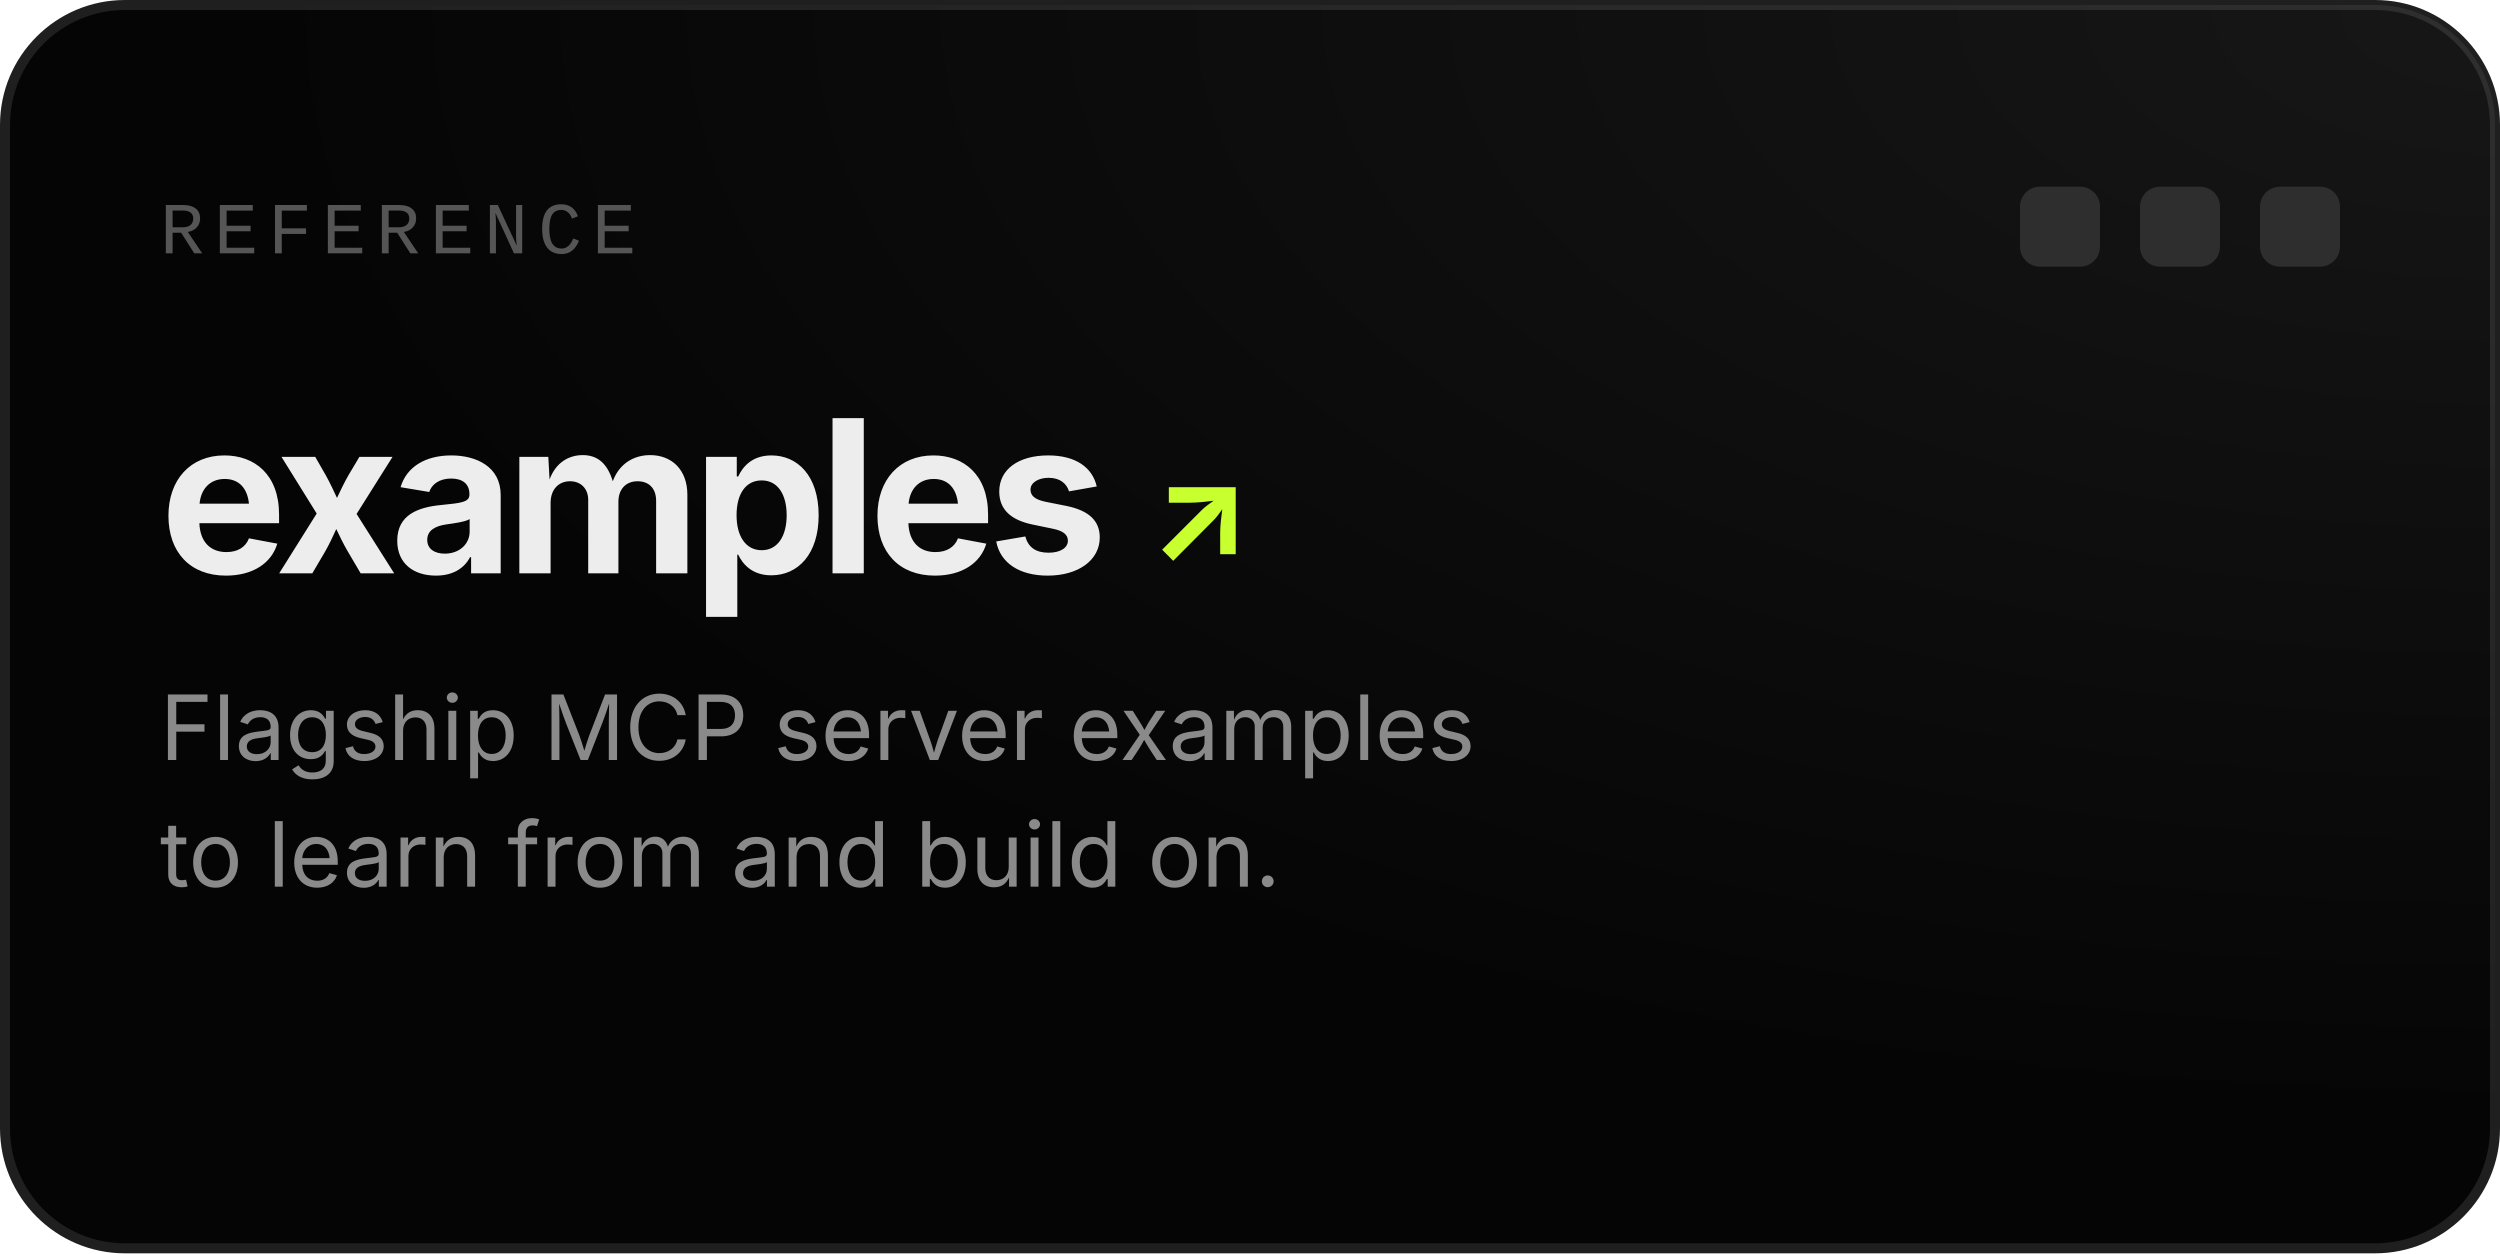
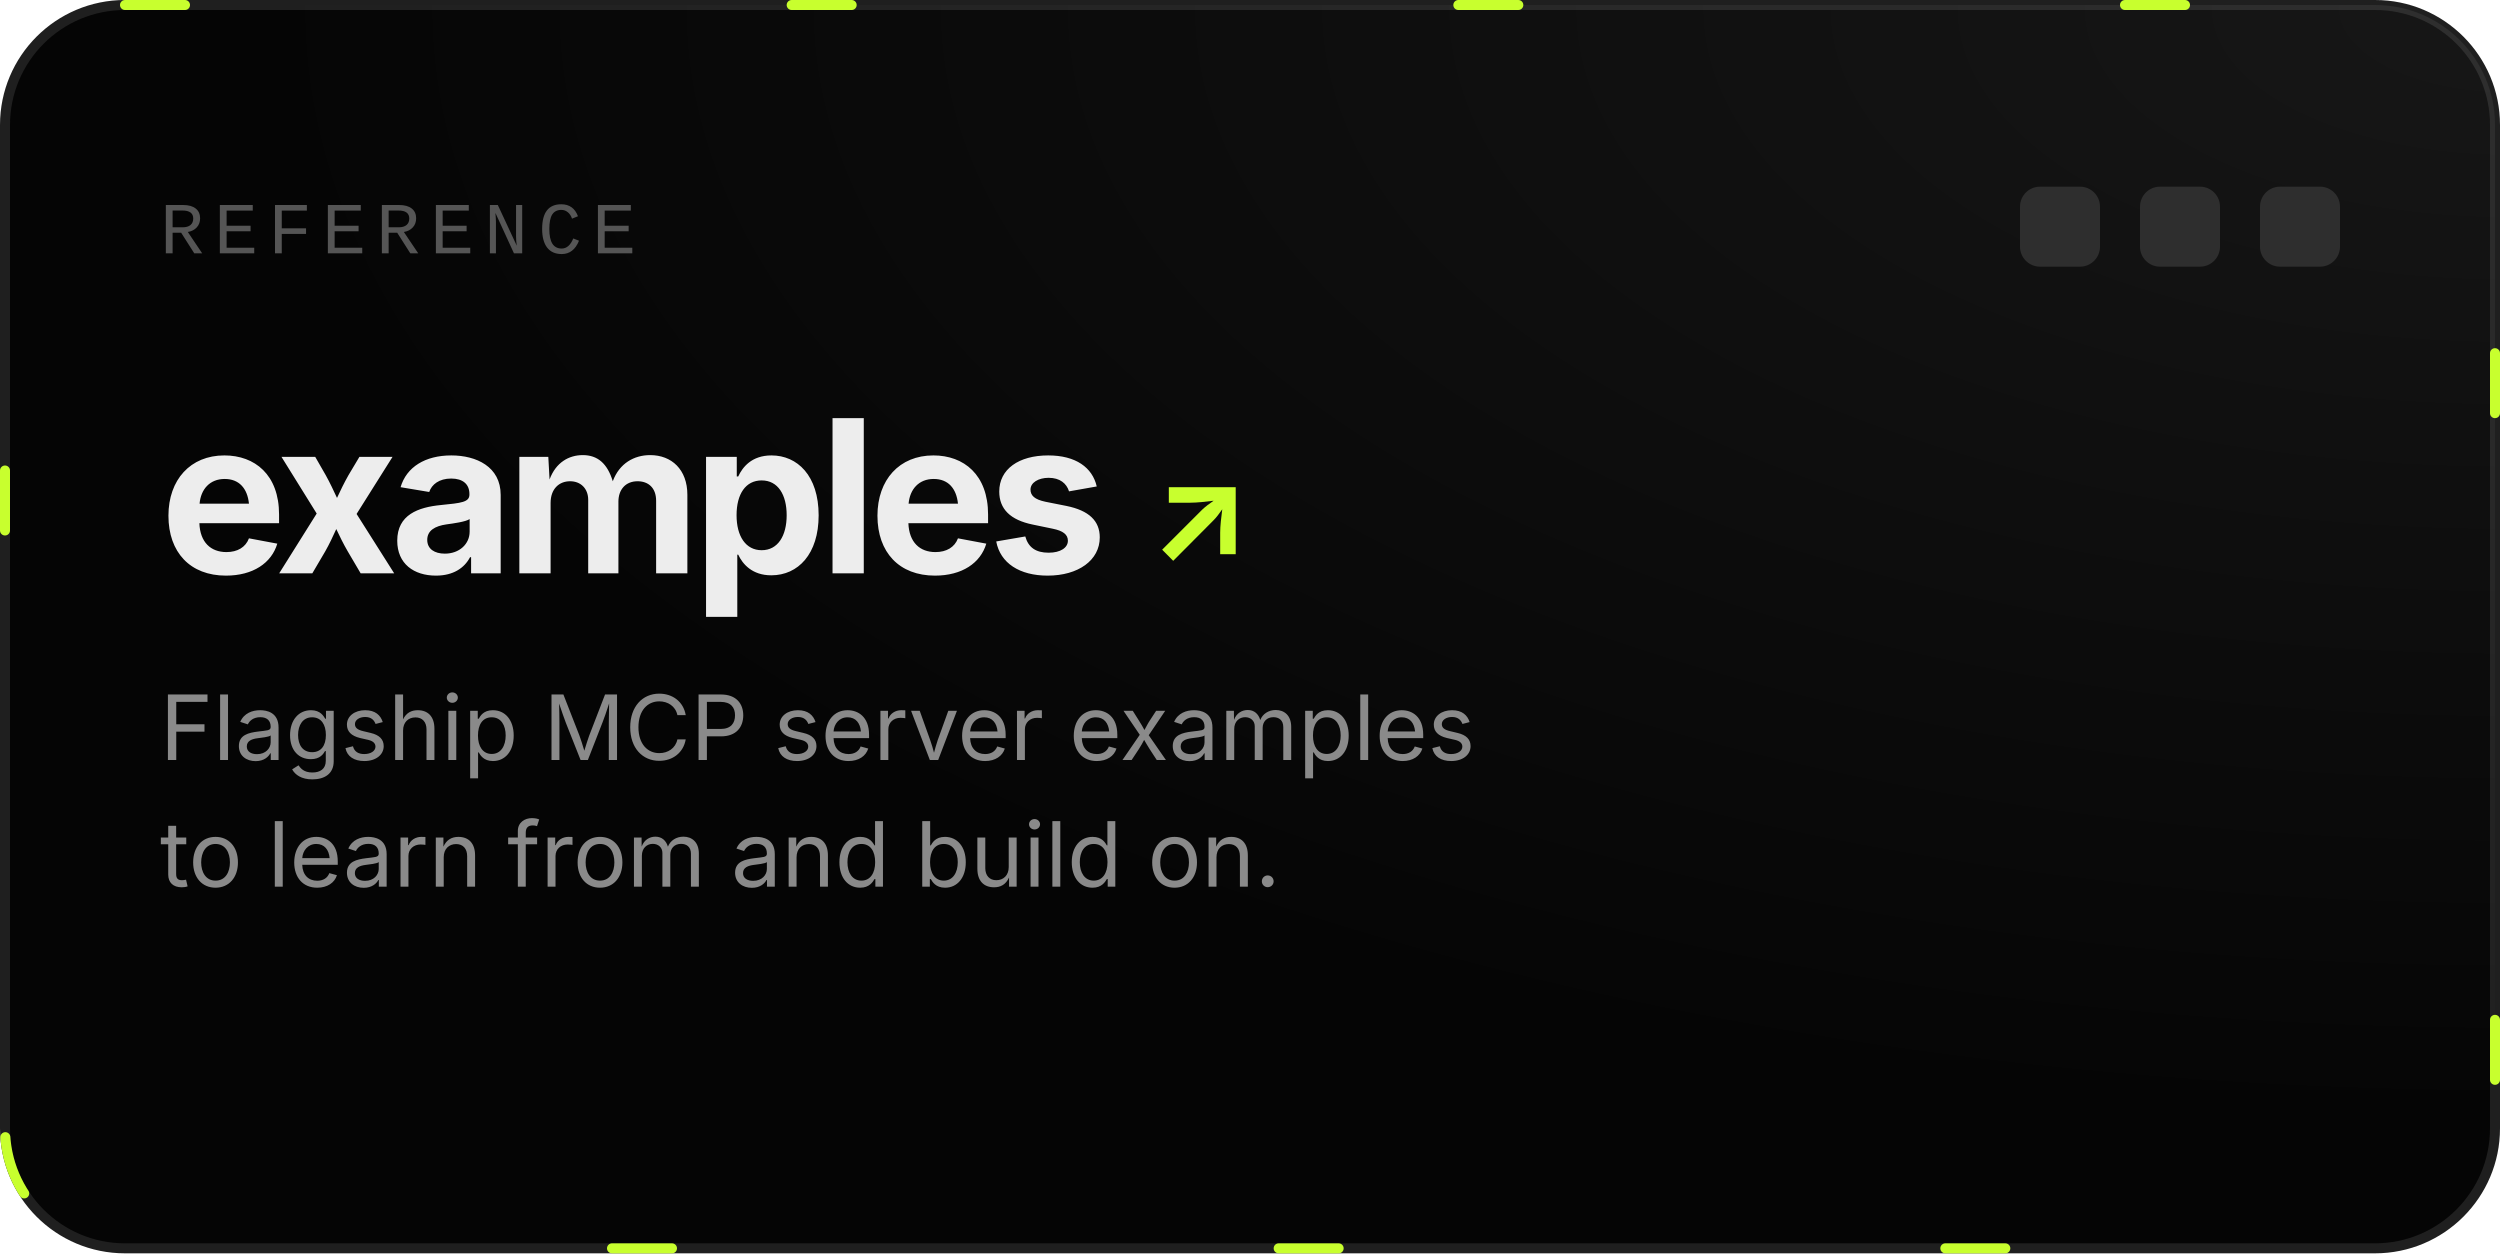
<svg xmlns="http://www.w3.org/2000/svg" viewBox="0 0 375 188" role="img" aria-label="paidmcp/examples: Flagship MCP server examples to learn from and build on.">
  <defs>
    <radialGradient id="c" cx="1" cy="0" r=".9">
      <stop offset="0" stop-color="#fff" stop-opacity=".07" />
      <stop offset="1" stop-color="#fff" stop-opacity="0" />
    </radialGradient>
    <style>
- .sh{animation:sh 3.600s ease-in-out infinite}@keyframes sh{0%,100%{fill:#2E2E2E}12%{fill:#6a6a6a}30%{fill:#2E2E2E}}
- .tw{opacity:0;animation:tw 4.900s ease-in-out infinite}@keyframes tw{0%,100%{opacity:0}10%,24%{opacity:1}40%{opacity:0}}
+ .bm{stroke-dasharray:9 91;animation:bm 7s linear infinite}@keyframes bm{to{stroke-dashoffset:-100}}
+ .sh{animation:sh 3.6s ease-in-out infinite}@keyframes sh{0%,100%{fill:#2E2E2E}12%{fill:#6a6a6a}30%{fill:#2E2E2E}}
+ .tw{opacity:0;animation:tw 4.9s ease-in-out infinite}@keyframes tw{0%,100%{opacity:0}10%,24%{opacity:1}40%{opacity:0}}
.cap{transform-origin:left;animation:cap 5s cubic-bezier(.3,0,.2,1) infinite}@keyframes cap{0%{transform:scaleX(0)}70%,88%{transform:scaleX(.72);opacity:1}100%{transform:scaleX(.72);opacity:0}}
@media (prefers-reduced-motion: reduce){*{animation:none!important}}</style>
  </defs>
  <rect x=".75" y=".75" width="373.5" height="186.5" rx="18" fill="#050505" stroke="#1F1F1F" stroke-width="1.5" />
  <rect x=".75" y=".75" width="373.5" height="186.5" rx="18" fill="url(#c)" />
+   <rect class="bm" style="animation-delay:-5.25s" x=".75" y=".75" width="373.5" height="186.5" rx="18" pathLength="100" fill="none" stroke="#C8FF2E" stroke-width="1.5" stroke-linecap="round" />
  <text x="24" y="38" font-family="ui-monospace,SFMono-Regular,'SF Mono',Menlo,Consolas,'Liberation Mono',monospace" font-size="11" letter-spacing="1.5" fill="#555555">REFERENCE</text>
  <text x="24" y="86" font-family="Inter,-apple-system,BlinkMacSystemFont,'Segoe UI',Helvetica,Arial,sans-serif" font-weight="650" font-size="32" letter-spacing="-1.2" fill="#EDEDED">examples<tspan fill="#C8FF2E" dx="6" font-size="20" dy="-2">↗</tspan>
  </text>
  <text x="24" y="114" font-family="Inter,-apple-system,BlinkMacSystemFont,'Segoe UI',Helvetica,Arial,sans-serif" font-size="13.5" fill="#8A8A8A">Flagship MCP server examples</text>
  <text x="24" y="133" font-family="Inter,-apple-system,BlinkMacSystemFont,'Segoe UI',Helvetica,Arial,sans-serif" font-size="13.5" fill="#8A8A8A">to learn from and build on.</text>
  <g transform="translate(303 28)">
    <rect x="0" width="12" height="12" rx="3" fill="#2E2E2E" />
-     <rect class="tw" style="animation-delay:0s;animation-duration:3.600s" x="0" width="12" height="12" rx="3" fill="#C8FF2E" />
+     <rect class="tw" style="animation-delay:0s;animation-duration:3.6s" x="0" width="12" height="12" rx="3" fill="#C8FF2E" />
    <rect x="18" width="12" height="12" rx="3" fill="#2E2E2E" />
-     <rect class="tw" style="animation-delay:1.2s;animation-duration:3.600s" x="18" width="12" height="12" rx="3" fill="#C8FF2E" />
+     <rect class="tw" style="animation-delay:1.2s;animation-duration:3.6s" x="18" width="12" height="12" rx="3" fill="#C8FF2E" />
    <rect x="36" width="12" height="12" rx="3" fill="#2E2E2E" />
-     <rect class="tw" style="animation-delay:2.4s;animation-duration:3.600s" x="36" width="12" height="12" rx="3" fill="#C8FF2E" />
+     <rect class="tw" style="animation-delay:2.4s;animation-duration:3.6s" x="36" width="12" height="12" rx="3" fill="#C8FF2E" />
  </g>
</svg>
